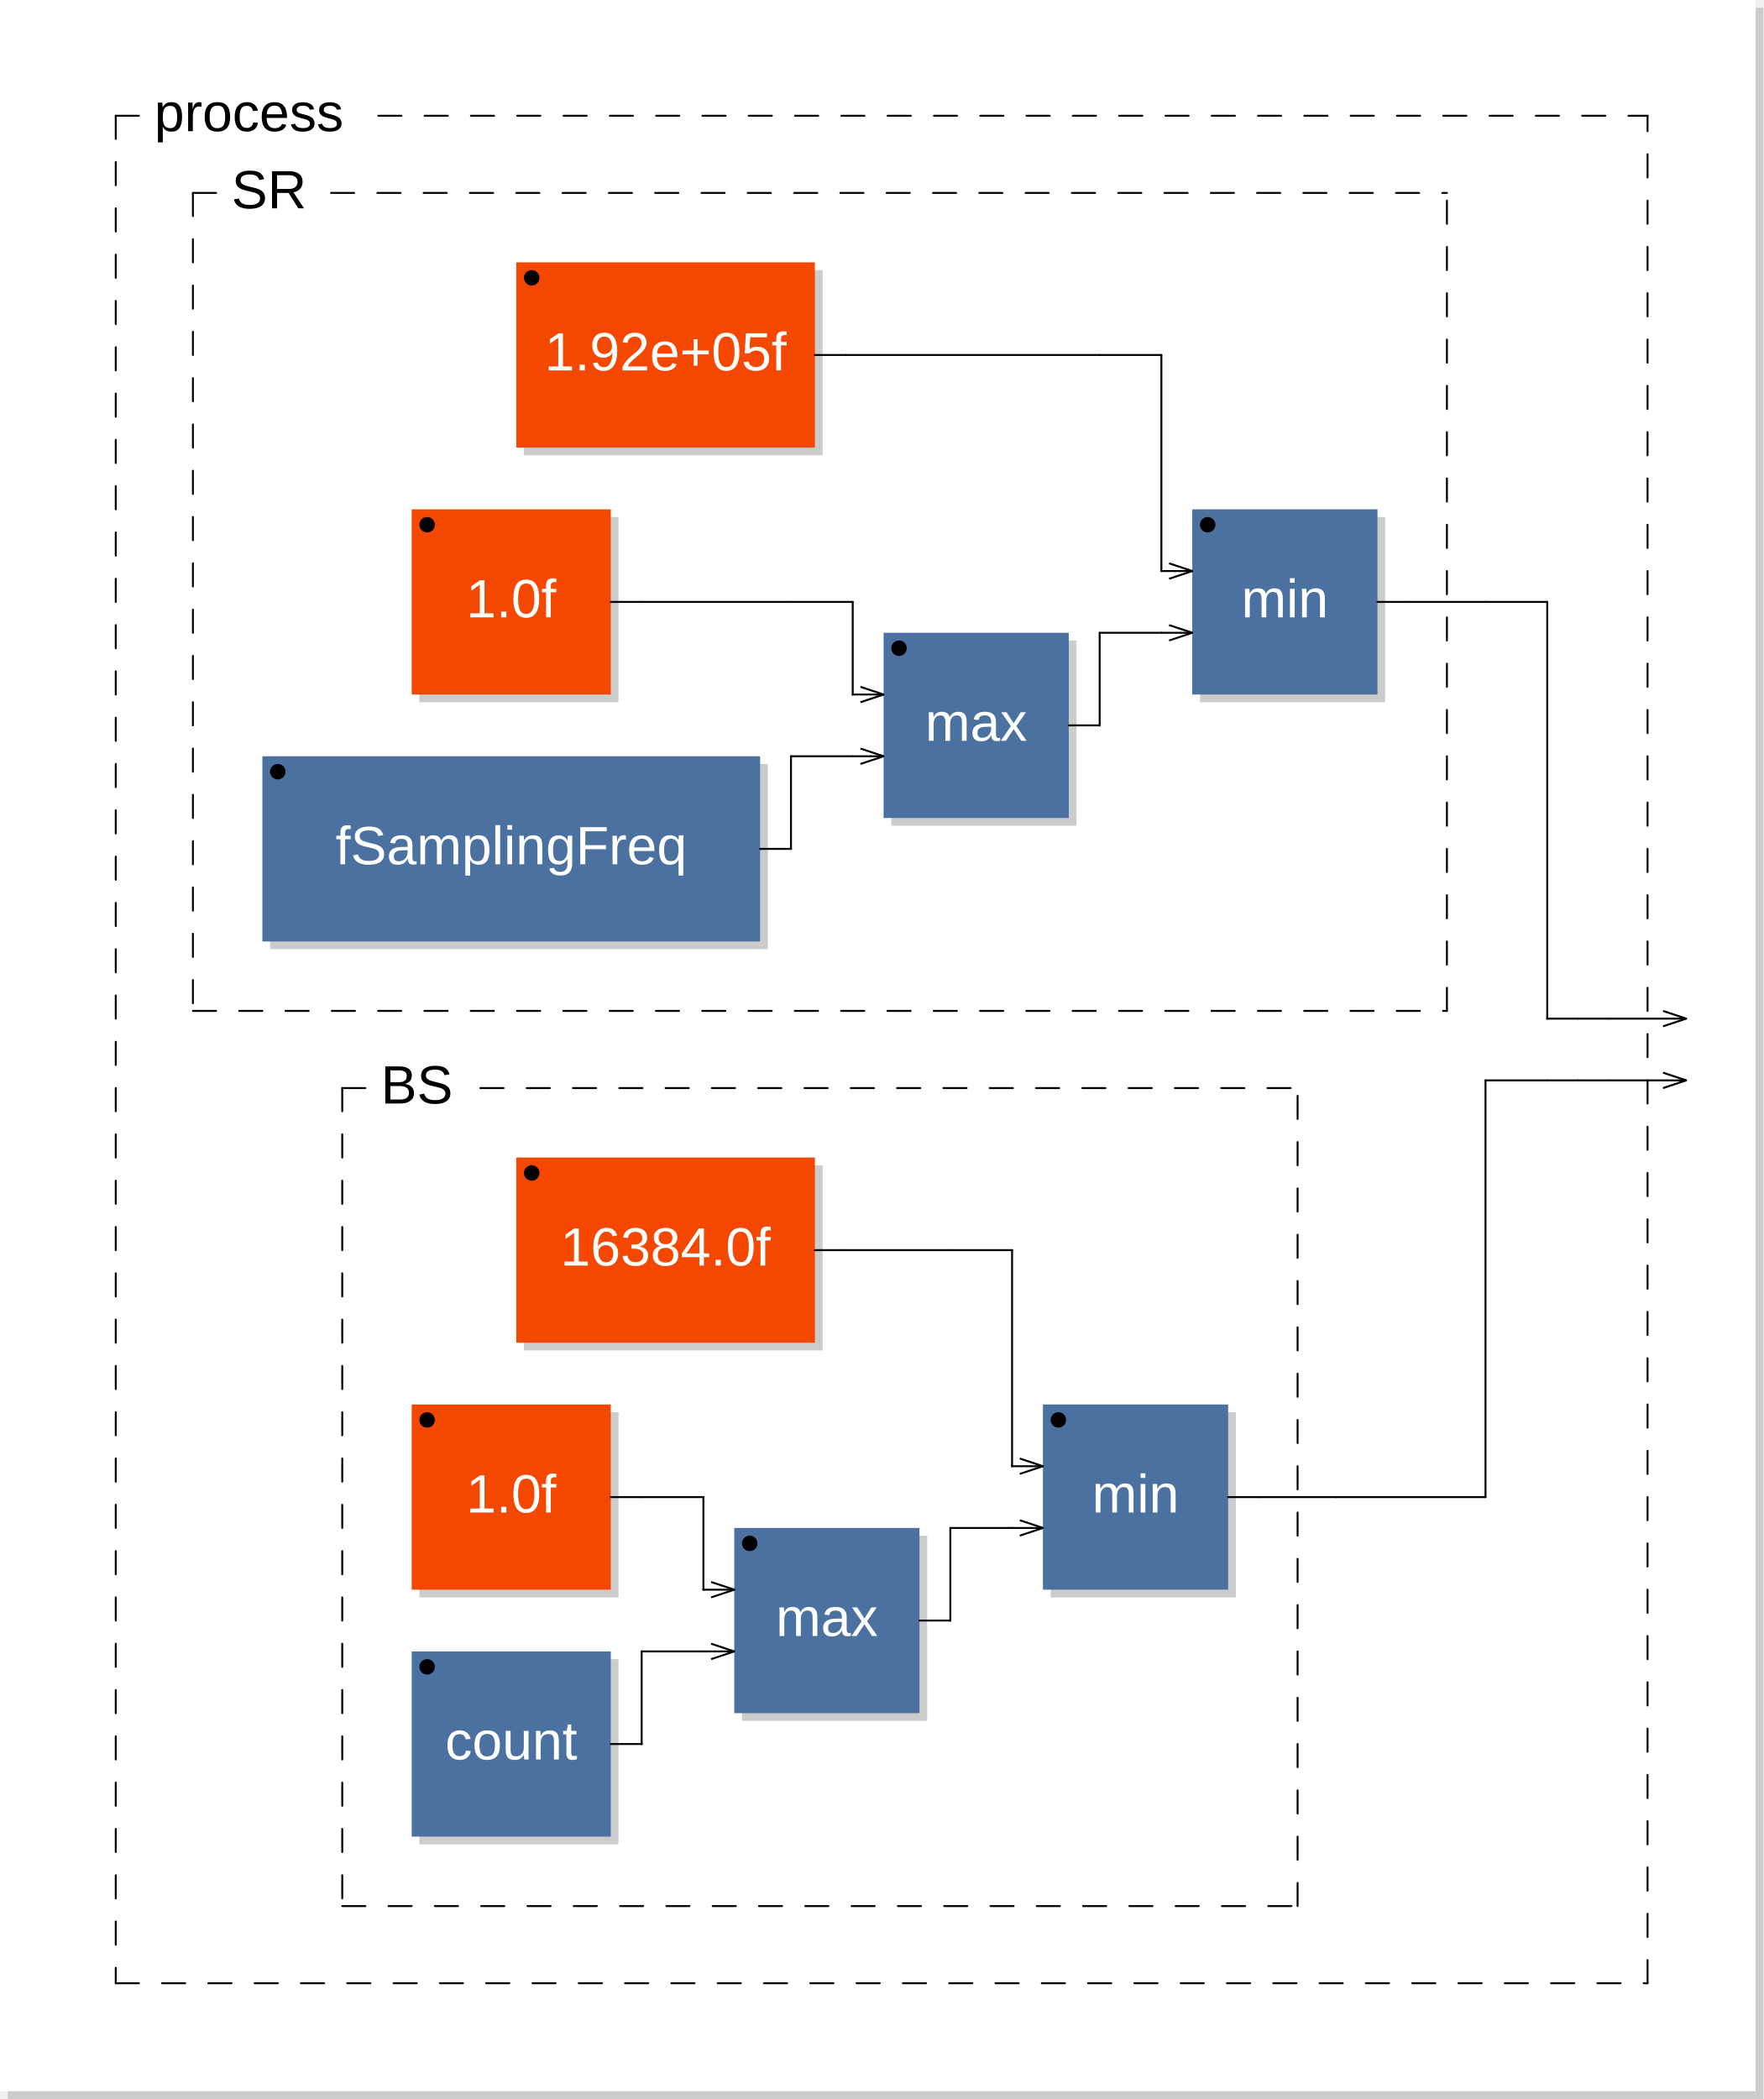
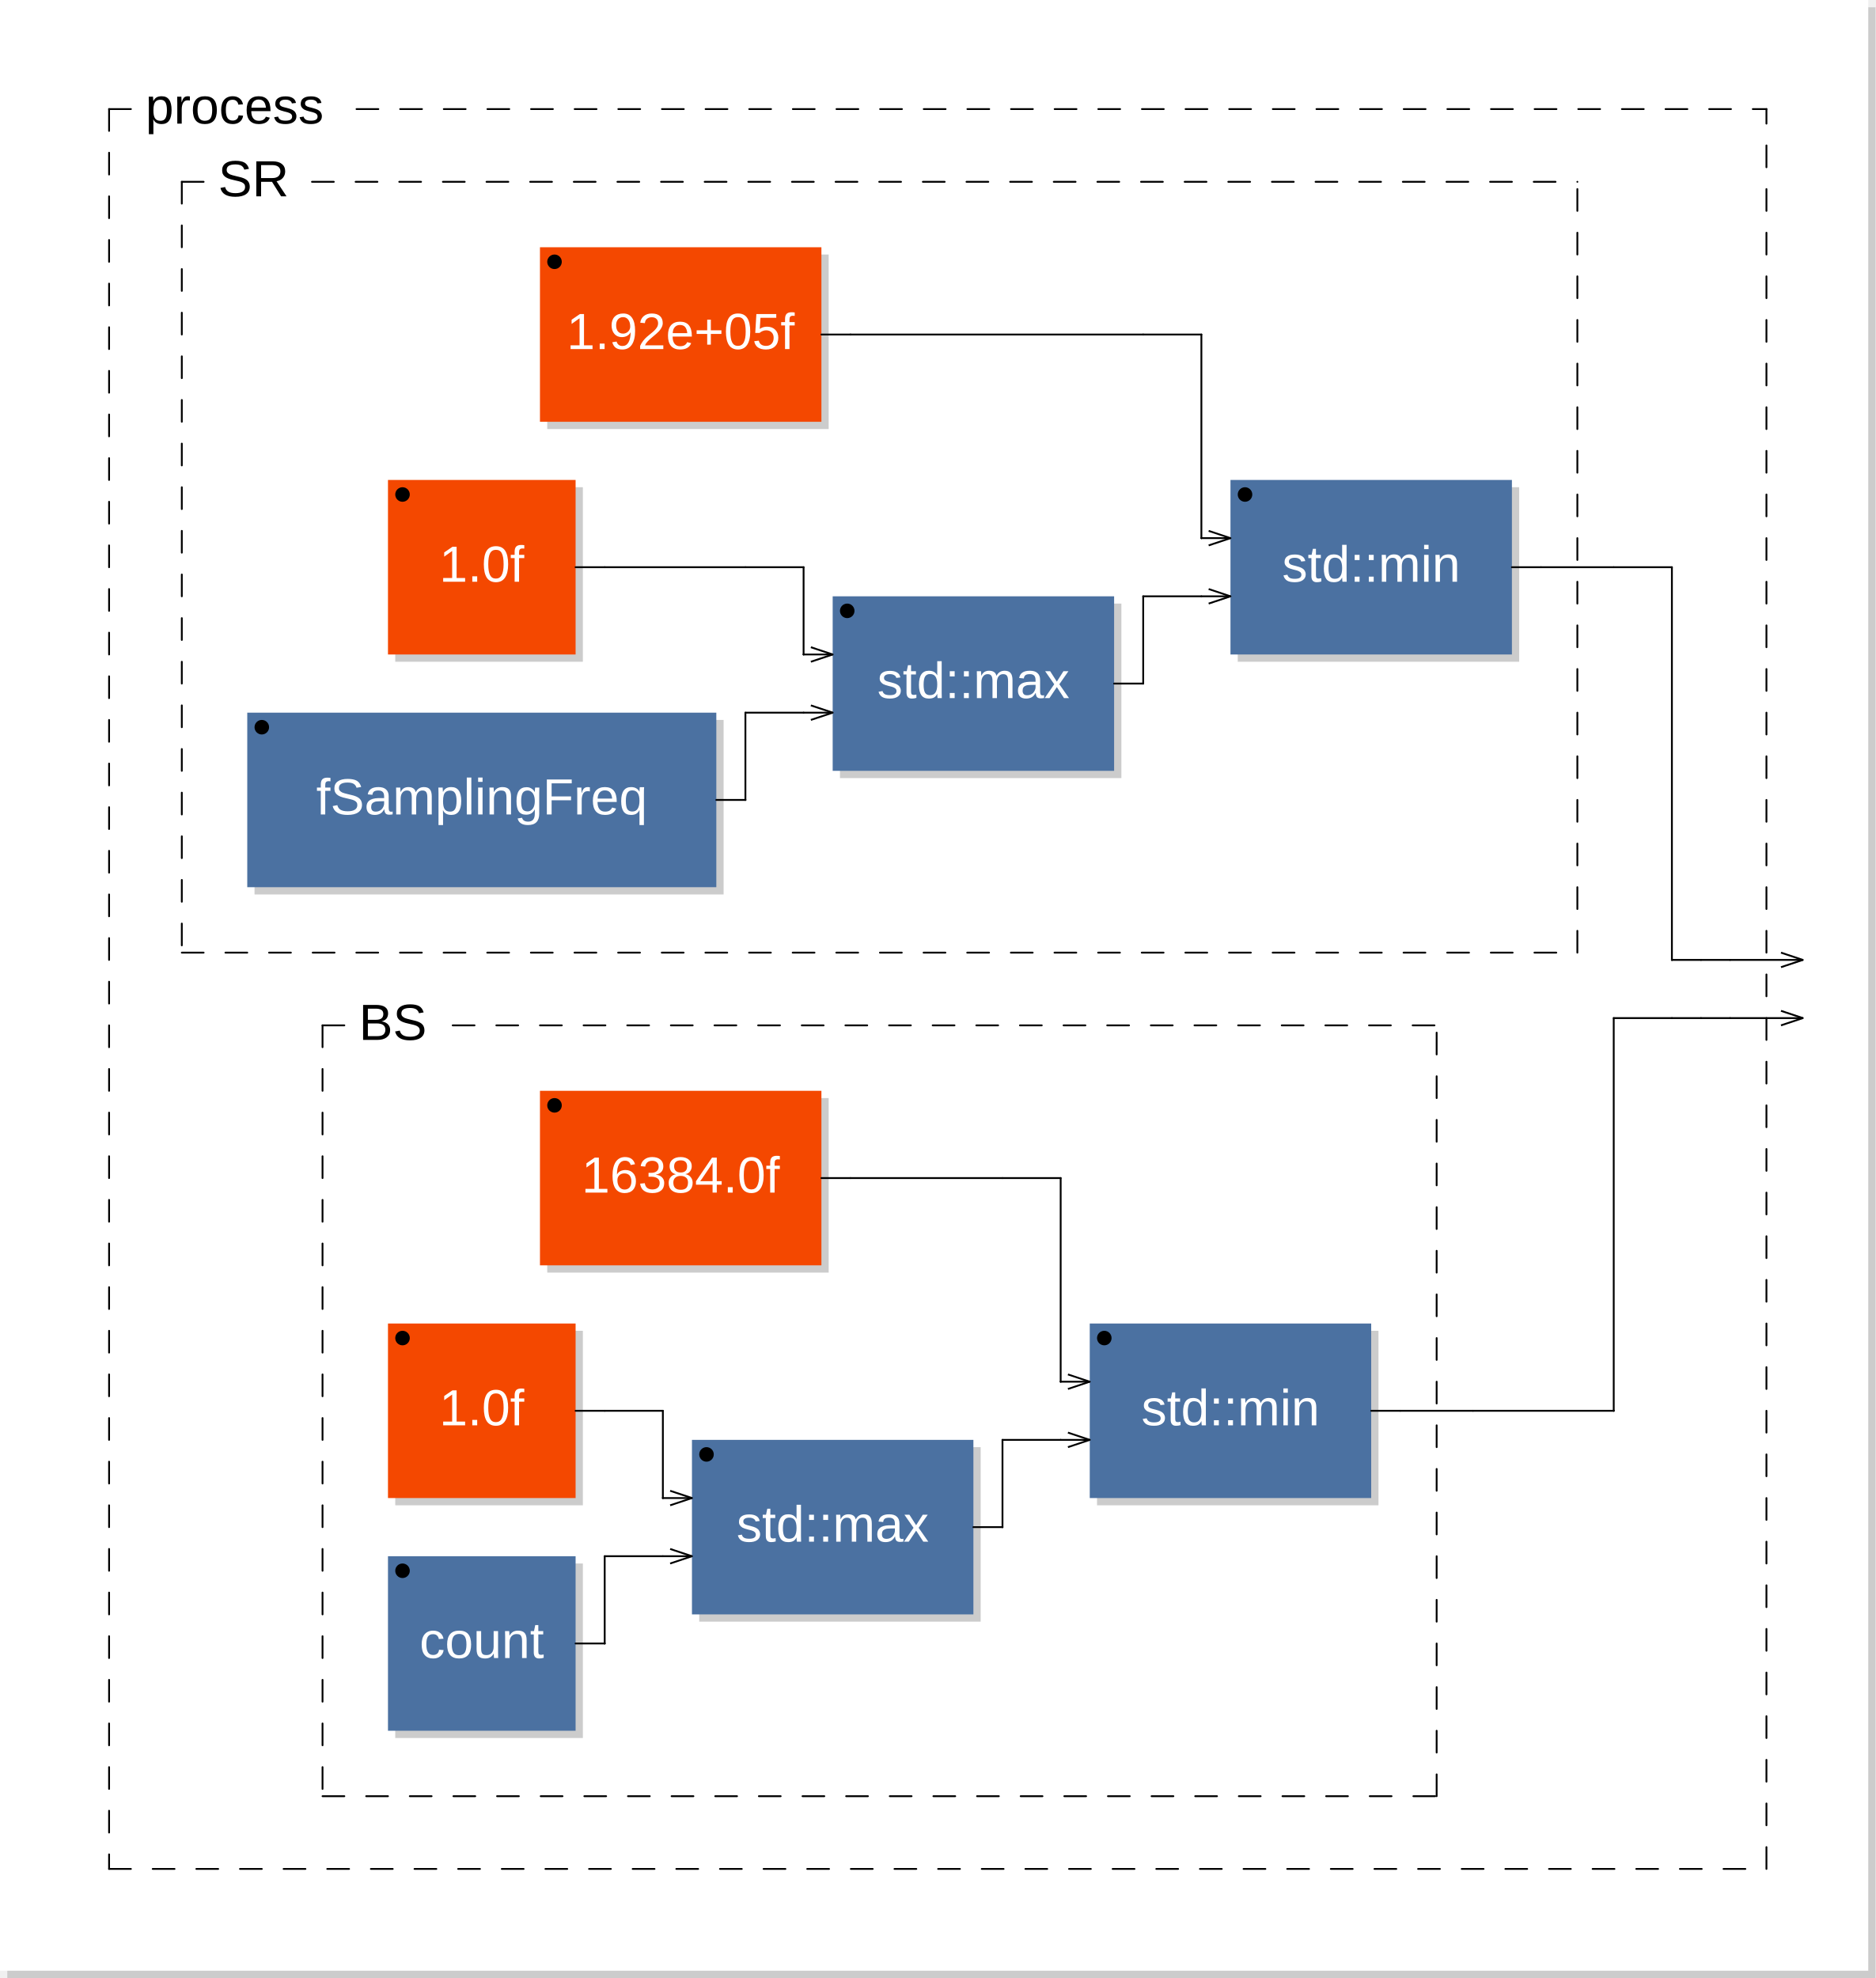
- <svg xmlns="http://www.w3.org/2000/svg" viewBox="0 0 228.5 272" width="114.25mm" height="136mm" version="1.1">
-   <rect x="1" y="1" width="227.5" height="271" rx="0" ry="0" style="stroke:none;fill:#cccccc;" />
-   <rect x="0" y="0" width="227.5" height="271" rx="0" ry="0" style="stroke:none;fill:#ffffff;" />
+ <svg xmlns="http://www.w3.org/2000/svg" viewBox="0 0 257.9 272" width="128.95mm" height="136mm" version="1.1">
+   <rect x="1" y="1" width="256.9" height="271" rx="0" ry="0" style="stroke:none;fill:#cccccc;" />
+   <rect x="0" y="0" width="256.9" height="271" rx="0" ry="0" style="stroke:none;fill:#ffffff;" />
  <text x="10" y="7" font-family="Arial" font-size="7" />
-   <rect x="67.9" y="35" width="38.7" height="24" rx="0" ry="0" style="stroke:none;fill:#cccccc;" />
-   <rect x="66.9" y="34" width="38.7" height="24" rx="0" ry="0" style="stroke:none;fill:#f44800;" />
-   <text x="86.25" y="48" font-family="Arial" font-size="7" text-anchor="middle" fill="#FFFFFF">1.92e+05f</text>
-   <circle cx="68.9" cy="36" r="1" />
+   <rect x="75.25" y="35" width="38.7" height="24" rx="0" ry="0" style="stroke:none;fill:#cccccc;" />
+   <rect x="74.25" y="34" width="38.7" height="24" rx="0" ry="0" style="stroke:none;fill:#f44800;" />
+   <text x="93.6" y="48" font-family="Arial" font-size="7" text-anchor="middle" fill="#FFFFFF">1.92e+05f</text>
+   <circle cx="76.25" cy="36" r="1" />
  <rect x="54.35" y="67" width="25.8" height="24" rx="0" ry="0" style="stroke:none;fill:#cccccc;" />
  <rect x="53.35" y="66" width="25.8" height="24" rx="0" ry="0" style="stroke:none;fill:#f44800;" />
  <text x="66.25" y="80" font-family="Arial" font-size="7" text-anchor="middle" fill="#FFFFFF">1.0f</text>
  <circle cx="55.35" cy="68" r="1" />
  <rect x="35" y="99" width="64.5" height="24" rx="0" ry="0" style="stroke:none;fill:#cccccc;" />
  <rect x="34" y="98" width="64.5" height="24" rx="0" ry="0" style="stroke:none;fill:#4B71A1;" />
  <text x="66.25" y="112" font-family="Arial" font-size="7" text-anchor="middle" fill="#FFFFFF">fSamplingFreq</text>
  <circle cx="36" cy="100" r="1" />
-   <rect x="115.5" y="83" width="24" height="24" rx="0" ry="0" style="stroke:none;fill:#cccccc;" />
-   <rect x="114.5" y="82" width="24" height="24" rx="0" ry="0" style="stroke:none;fill:#4B71A1;" />
-   <text x="126.5" y="96" font-family="Arial" font-size="7" text-anchor="middle" fill="#FFFFFF">max</text>
+   <rect x="115.5" y="83" width="38.7" height="24" rx="0" ry="0" style="stroke:none;fill:#cccccc;" />
+   <rect x="114.5" y="82" width="38.7" height="24" rx="0" ry="0" style="stroke:none;fill:#4B71A1;" />
+   <text x="133.85" y="96" font-family="Arial" font-size="7" text-anchor="middle" fill="#FFFFFF">std::max</text>
  <circle cx="116.5" cy="84" r="1" />
  <line x1="111.5" y1="89" x2="114.5" y2="90" transform="rotate(0,114.5,90)" style="stroke: black; stroke-width:0.25;" />
  <line x1="111.5" y1="91" x2="114.5" y2="90" transform="rotate(0,114.5,90)" style="stroke: black; stroke-width:0.25;" />
  <line x1="111.5" y1="97" x2="114.5" y2="98" transform="rotate(0,114.5,98)" style="stroke: black; stroke-width:0.25;" />
  <line x1="111.5" y1="99" x2="114.5" y2="98" transform="rotate(0,114.5,98)" style="stroke: black; stroke-width:0.25;" />
-   <rect x="155.5" y="67" width="24" height="24" rx="0" ry="0" style="stroke:none;fill:#cccccc;" />
-   <rect x="154.5" y="66" width="24" height="24" rx="0" ry="0" style="stroke:none;fill:#4B71A1;" />
-   <text x="166.5" y="80" font-family="Arial" font-size="7" text-anchor="middle" fill="#FFFFFF">min</text>
-   <circle cx="156.5" cy="68" r="1" />
-   <line x1="151.5" y1="73" x2="154.5" y2="74" transform="rotate(0,154.5,74)" style="stroke: black; stroke-width:0.25;" />
-   <line x1="151.5" y1="75" x2="154.5" y2="74" transform="rotate(0,154.5,74)" style="stroke: black; stroke-width:0.25;" />
-   <line x1="151.5" y1="81" x2="154.5" y2="82" transform="rotate(0,154.5,82)" style="stroke: black; stroke-width:0.25;" />
-   <line x1="151.5" y1="83" x2="154.5" y2="82" transform="rotate(0,154.5,82)" style="stroke: black; stroke-width:0.25;" />
+   <rect x="170.2" y="67" width="38.7" height="24" rx="0" ry="0" style="stroke:none;fill:#cccccc;" />
+   <rect x="169.2" y="66" width="38.7" height="24" rx="0" ry="0" style="stroke:none;fill:#4B71A1;" />
+   <text x="188.55" y="80" font-family="Arial" font-size="7" text-anchor="middle" fill="#FFFFFF">std::min</text>
+   <circle cx="171.2" cy="68" r="1" />
+   <line x1="166.2" y1="73" x2="169.2" y2="74" transform="rotate(0,169.2,74)" style="stroke: black; stroke-width:0.25;" />
+   <line x1="166.2" y1="75" x2="169.2" y2="74" transform="rotate(0,169.2,74)" style="stroke: black; stroke-width:0.25;" />
+   <line x1="166.2" y1="81" x2="169.2" y2="82" transform="rotate(0,169.2,82)" style="stroke: black; stroke-width:0.25;" />
+   <line x1="166.2" y1="83" x2="169.2" y2="82" transform="rotate(0,169.2,82)" style="stroke: black; stroke-width:0.25;" />
  <line x1="25" y1="25" x2="25" y2="131" style="stroke: black; stroke-linecap:round; stroke-width:0.25; stroke-dasharray:3,3;" />
-   <line x1="25" y1="131" x2="187.5" y2="131" style="stroke: black; stroke-linecap:round; stroke-width:0.25; stroke-dasharray:3,3;" />
-   <line x1="187.5" y1="131" x2="187.5" y2="25" style="stroke: black; stroke-linecap:round; stroke-width:0.25; stroke-dasharray:3,3;" />
+   <line x1="25" y1="131" x2="216.9" y2="131" style="stroke: black; stroke-linecap:round; stroke-width:0.25; stroke-dasharray:3,3;" />
+   <line x1="216.9" y1="131" x2="216.9" y2="25" style="stroke: black; stroke-linecap:round; stroke-width:0.25; stroke-dasharray:3,3;" />
  <line x1="25" y1="25" x2="30" y2="25" style="stroke: black; stroke-linecap:round; stroke-width:0.25; stroke-dasharray:3,3;" />
-   <line x1="42.9" y1="25" x2="187.5" y2="25" style="stroke: black; stroke-linecap:round; stroke-width:0.25; stroke-dasharray:3,3;" />
+   <line x1="42.9" y1="25" x2="216.9" y2="25" style="stroke: black; stroke-linecap:round; stroke-width:0.25; stroke-dasharray:3,3;" />
  <text x="30" y="27" font-family="Arial" font-size="7">SR</text>
-   <rect x="67.9" y="151" width="38.7" height="24" rx="0" ry="0" style="stroke:none;fill:#cccccc;" />
-   <rect x="66.9" y="150" width="38.7" height="24" rx="0" ry="0" style="stroke:none;fill:#f44800;" />
-   <text x="86.25" y="164" font-family="Arial" font-size="7" text-anchor="middle" fill="#FFFFFF">16384.0f</text>
-   <circle cx="68.9" cy="152" r="1" />
+   <rect x="75.25" y="151" width="38.7" height="24" rx="0" ry="0" style="stroke:none;fill:#cccccc;" />
+   <rect x="74.25" y="150" width="38.7" height="24" rx="0" ry="0" style="stroke:none;fill:#f44800;" />
+   <text x="93.6" y="164" font-family="Arial" font-size="7" text-anchor="middle" fill="#FFFFFF">16384.0f</text>
+   <circle cx="76.25" cy="152" r="1" />
  <rect x="54.35" y="183" width="25.8" height="24" rx="0" ry="0" style="stroke:none;fill:#cccccc;" />
  <rect x="53.35" y="182" width="25.8" height="24" rx="0" ry="0" style="stroke:none;fill:#f44800;" />
  <text x="66.25" y="196" font-family="Arial" font-size="7" text-anchor="middle" fill="#FFFFFF">1.0f</text>
  <circle cx="55.35" cy="184" r="1" />
  <rect x="54.35" y="215" width="25.8" height="24" rx="0" ry="0" style="stroke:none;fill:#cccccc;" />
  <rect x="53.35" y="214" width="25.8" height="24" rx="0" ry="0" style="stroke:none;fill:#4B71A1;" />
  <text x="66.25" y="228" font-family="Arial" font-size="7" text-anchor="middle" fill="#FFFFFF">count</text>
  <circle cx="55.35" cy="216" r="1" />
-   <rect x="96.15" y="199" width="24" height="24" rx="0" ry="0" style="stroke:none;fill:#cccccc;" />
-   <rect x="95.15" y="198" width="24" height="24" rx="0" ry="0" style="stroke:none;fill:#4B71A1;" />
-   <text x="107.15" y="212" font-family="Arial" font-size="7" text-anchor="middle" fill="#FFFFFF">max</text>
+   <rect x="96.15" y="199" width="38.7" height="24" rx="0" ry="0" style="stroke:none;fill:#cccccc;" />
+   <rect x="95.15" y="198" width="38.7" height="24" rx="0" ry="0" style="stroke:none;fill:#4B71A1;" />
+   <text x="114.5" y="212" font-family="Arial" font-size="7" text-anchor="middle" fill="#FFFFFF">std::max</text>
  <circle cx="97.15" cy="200" r="1" />
  <line x1="92.15" y1="205" x2="95.15" y2="206" transform="rotate(0,95.15,206)" style="stroke: black; stroke-width:0.25;" />
  <line x1="92.15" y1="207" x2="95.15" y2="206" transform="rotate(0,95.15,206)" style="stroke: black; stroke-width:0.25;" />
  <line x1="92.15" y1="213" x2="95.15" y2="214" transform="rotate(0,95.15,214)" style="stroke: black; stroke-width:0.25;" />
  <line x1="92.15" y1="215" x2="95.15" y2="214" transform="rotate(0,95.15,214)" style="stroke: black; stroke-width:0.25;" />
-   <rect x="136.15" y="183" width="24" height="24" rx="0" ry="0" style="stroke:none;fill:#cccccc;" />
-   <rect x="135.15" y="182" width="24" height="24" rx="0" ry="0" style="stroke:none;fill:#4B71A1;" />
-   <text x="147.15" y="196" font-family="Arial" font-size="7" text-anchor="middle" fill="#FFFFFF">min</text>
-   <circle cx="137.15" cy="184" r="1" />
-   <line x1="132.15" y1="189" x2="135.15" y2="190" transform="rotate(0,135.15,190)" style="stroke: black; stroke-width:0.25;" />
-   <line x1="132.15" y1="191" x2="135.15" y2="190" transform="rotate(0,135.15,190)" style="stroke: black; stroke-width:0.25;" />
-   <line x1="132.15" y1="197" x2="135.15" y2="198" transform="rotate(0,135.15,198)" style="stroke: black; stroke-width:0.25;" />
-   <line x1="132.15" y1="199" x2="135.15" y2="198" transform="rotate(0,135.15,198)" style="stroke: black; stroke-width:0.25;" />
+   <rect x="150.85" y="183" width="38.7" height="24" rx="0" ry="0" style="stroke:none;fill:#cccccc;" />
+   <rect x="149.85" y="182" width="38.7" height="24" rx="0" ry="0" style="stroke:none;fill:#4B71A1;" />
+   <text x="169.2" y="196" font-family="Arial" font-size="7" text-anchor="middle" fill="#FFFFFF">std::min</text>
+   <circle cx="151.85" cy="184" r="1" />
+   <line x1="146.85" y1="189" x2="149.85" y2="190" transform="rotate(0,149.85,190)" style="stroke: black; stroke-width:0.25;" />
+   <line x1="146.85" y1="191" x2="149.85" y2="190" transform="rotate(0,149.85,190)" style="stroke: black; stroke-width:0.25;" />
+   <line x1="146.85" y1="197" x2="149.85" y2="198" transform="rotate(0,149.85,198)" style="stroke: black; stroke-width:0.25;" />
+   <line x1="146.85" y1="199" x2="149.85" y2="198" transform="rotate(0,149.85,198)" style="stroke: black; stroke-width:0.25;" />
  <line x1="44.35" y1="141" x2="44.35" y2="247" style="stroke: black; stroke-linecap:round; stroke-width:0.25; stroke-dasharray:3,3;" />
-   <line x1="44.35" y1="247" x2="168.15" y2="247" style="stroke: black; stroke-linecap:round; stroke-width:0.25; stroke-dasharray:3,3;" />
-   <line x1="168.15" y1="247" x2="168.15" y2="141" style="stroke: black; stroke-linecap:round; stroke-width:0.25; stroke-dasharray:3,3;" />
+   <line x1="44.35" y1="247" x2="197.55" y2="247" style="stroke: black; stroke-linecap:round; stroke-width:0.25; stroke-dasharray:3,3;" />
+   <line x1="197.55" y1="247" x2="197.55" y2="141" style="stroke: black; stroke-linecap:round; stroke-width:0.25; stroke-dasharray:3,3;" />
  <line x1="44.35" y1="141" x2="49.35" y2="141" style="stroke: black; stroke-linecap:round; stroke-width:0.25; stroke-dasharray:3,3;" />
-   <line x1="62.25" y1="141" x2="168.15" y2="141" style="stroke: black; stroke-linecap:round; stroke-width:0.25; stroke-dasharray:3,3;" />
+   <line x1="62.25" y1="141" x2="197.55" y2="141" style="stroke: black; stroke-linecap:round; stroke-width:0.25; stroke-dasharray:3,3;" />
  <text x="49.35" y="143" font-family="Arial" font-size="7">BS</text>
  <line x1="15" y1="15" x2="15" y2="257" style="stroke: black; stroke-linecap:round; stroke-width:0.25; stroke-dasharray:3,3;" />
-   <line x1="15" y1="257" x2="213.5" y2="257" style="stroke: black; stroke-linecap:round; stroke-width:0.25; stroke-dasharray:3,3;" />
-   <line x1="213.5" y1="257" x2="213.5" y2="15" style="stroke: black; stroke-linecap:round; stroke-width:0.25; stroke-dasharray:3,3;" />
+   <line x1="15" y1="257" x2="242.9" y2="257" style="stroke: black; stroke-linecap:round; stroke-width:0.25; stroke-dasharray:3,3;" />
+   <line x1="242.9" y1="257" x2="242.9" y2="15" style="stroke: black; stroke-linecap:round; stroke-width:0.25; stroke-dasharray:3,3;" />
  <line x1="15" y1="15" x2="20" y2="15" style="stroke: black; stroke-linecap:round; stroke-width:0.25; stroke-dasharray:3,3;" />
-   <line x1="49.025" y1="15" x2="213.5" y2="15" style="stroke: black; stroke-linecap:round; stroke-width:0.25; stroke-dasharray:3,3;" />
+   <line x1="49.025" y1="15" x2="242.9" y2="15" style="stroke: black; stroke-linecap:round; stroke-width:0.25; stroke-dasharray:3,3;" />
  <text x="20" y="17" font-family="Arial" font-size="7">process</text>
-   <line x1="215.5" y1="131" x2="218.5" y2="132" transform="rotate(0,218.5,132)" style="stroke: black; stroke-width:0.25;" />
-   <line x1="215.5" y1="133" x2="218.5" y2="132" transform="rotate(0,218.5,132)" style="stroke: black; stroke-width:0.25;" />
-   <line x1="215.5" y1="139" x2="218.5" y2="140" transform="rotate(0,218.5,140)" style="stroke: black; stroke-width:0.25;" />
-   <line x1="215.5" y1="141" x2="218.5" y2="140" transform="rotate(0,218.5,140)" style="stroke: black; stroke-width:0.25;" />
+   <line x1="244.9" y1="131" x2="247.9" y2="132" transform="rotate(0,247.9,132)" style="stroke: black; stroke-width:0.25;" />
+   <line x1="244.9" y1="133" x2="247.9" y2="132" transform="rotate(0,247.9,132)" style="stroke: black; stroke-width:0.25;" />
+   <line x1="244.9" y1="139" x2="247.9" y2="140" transform="rotate(0,247.9,140)" style="stroke: black; stroke-width:0.25;" />
+   <line x1="244.9" y1="141" x2="247.9" y2="140" transform="rotate(0,247.9,140)" style="stroke: black; stroke-width:0.25;" />
  <line x1="79.15" y1="194" x2="83.15" y2="194" style="stroke:black; stroke-linecap:round; stroke-width:0.25;" />
  <line x1="79.15" y1="226" x2="83.15" y2="226" style="stroke:black; stroke-linecap:round; stroke-width:0.25;" />
  <line x1="79.15" y1="78" x2="83.15" y2="78" style="stroke:black; stroke-linecap:round; stroke-width:0.25;" />
  <line x1="83.15" y1="194" x2="91.15" y2="194" style="stroke:black; stroke-linecap:round; stroke-width:0.25;" />
  <line x1="83.15" y1="214" x2="91.15" y2="214" style="stroke:black; stroke-linecap:round; stroke-width:0.25;" />
  <line x1="83.15" y1="226" x2="83.15" y2="214" style="stroke:black; stroke-linecap:round; stroke-width:0.25;" />
  <line x1="83.15" y1="226" x2="83.15" y2="226" style="stroke:black; stroke-linecap:round; stroke-width:0.25;" />
  <line x1="83.15" y1="78" x2="102.5" y2="78" style="stroke:black; stroke-linecap:round; stroke-width:0.25;" />
  <line x1="91.15" y1="194" x2="91.15" y2="206" style="stroke:black; stroke-linecap:round; stroke-width:0.25;" />
  <line x1="91.15" y1="206" x2="91.15" y2="206" style="stroke:black; stroke-linecap:round; stroke-width:0.25;" />
  <line x1="91.15" y1="206" x2="95.15" y2="206" style="stroke:black; stroke-linecap:round; stroke-width:0.25;" />
  <line x1="91.15" y1="214" x2="95.15" y2="214" style="stroke:black; stroke-linecap:round; stroke-width:0.25;" />
  <line x1="98.5" y1="110" x2="102.5" y2="110" style="stroke:black; stroke-linecap:round; stroke-width:0.25;" />
  <line x1="102.5" y1="78" x2="110.5" y2="78" style="stroke:black; stroke-linecap:round; stroke-width:0.25;" />
  <line x1="102.5" y1="98" x2="110.5" y2="98" style="stroke:black; stroke-linecap:round; stroke-width:0.25;" />
  <line x1="102.5" y1="110" x2="102.5" y2="98" style="stroke:black; stroke-linecap:round; stroke-width:0.25;" />
  <line x1="102.5" y1="110" x2="102.5" y2="110" style="stroke:black; stroke-linecap:round; stroke-width:0.25;" />
-   <line x1="105.6" y1="46" x2="109.6" y2="46" style="stroke:black; stroke-linecap:round; stroke-width:0.25;" />
-   <line x1="105.6" y1="162" x2="109.6" y2="162" style="stroke:black; stroke-linecap:round; stroke-width:0.25;" />
-   <line x1="109.6" y1="46" x2="142.5" y2="46" style="stroke:black; stroke-linecap:round; stroke-width:0.25;" />
-   <line x1="109.6" y1="162" x2="123.15" y2="162" style="stroke:black; stroke-linecap:round; stroke-width:0.25;" />
  <line x1="110.5" y1="78" x2="110.5" y2="90" style="stroke:black; stroke-linecap:round; stroke-width:0.25;" />
  <line x1="110.5" y1="90" x2="110.5" y2="90" style="stroke:black; stroke-linecap:round; stroke-width:0.25;" />
  <line x1="110.5" y1="90" x2="114.5" y2="90" style="stroke:black; stroke-linecap:round; stroke-width:0.25;" />
  <line x1="110.5" y1="98" x2="114.5" y2="98" style="stroke:black; stroke-linecap:round; stroke-width:0.25;" />
-   <line x1="119.15" y1="210" x2="123.15" y2="210" style="stroke:black; stroke-linecap:round; stroke-width:0.25;" />
-   <line x1="123.15" y1="162" x2="131.15" y2="162" style="stroke:black; stroke-linecap:round; stroke-width:0.25;" />
-   <line x1="123.15" y1="198" x2="131.15" y2="198" style="stroke:black; stroke-linecap:round; stroke-width:0.25;" />
-   <line x1="123.15" y1="210" x2="123.15" y2="198" style="stroke:black; stroke-linecap:round; stroke-width:0.25;" />
-   <line x1="123.15" y1="210" x2="123.15" y2="210" style="stroke:black; stroke-linecap:round; stroke-width:0.25;" />
-   <line x1="131.15" y1="162" x2="131.15" y2="190" style="stroke:black; stroke-linecap:round; stroke-width:0.25;" />
-   <line x1="131.15" y1="190" x2="131.15" y2="190" style="stroke:black; stroke-linecap:round; stroke-width:0.25;" />
-   <line x1="131.15" y1="190" x2="135.15" y2="190" style="stroke:black; stroke-linecap:round; stroke-width:0.25;" />
-   <line x1="131.15" y1="198" x2="135.15" y2="198" style="stroke:black; stroke-linecap:round; stroke-width:0.25;" />
-   <line x1="138.5" y1="94" x2="142.5" y2="94" style="stroke:black; stroke-linecap:round; stroke-width:0.25;" />
-   <line x1="142.5" y1="46" x2="150.5" y2="46" style="stroke:black; stroke-linecap:round; stroke-width:0.25;" />
-   <line x1="142.5" y1="82" x2="150.5" y2="82" style="stroke:black; stroke-linecap:round; stroke-width:0.25;" />
-   <line x1="142.5" y1="94" x2="142.5" y2="82" style="stroke:black; stroke-linecap:round; stroke-width:0.25;" />
-   <line x1="142.5" y1="94" x2="142.5" y2="94" style="stroke:black; stroke-linecap:round; stroke-width:0.25;" />
-   <line x1="150.5" y1="46" x2="150.5" y2="74" style="stroke:black; stroke-linecap:round; stroke-width:0.25;" />
-   <line x1="150.5" y1="74" x2="150.5" y2="74" style="stroke:black; stroke-linecap:round; stroke-width:0.25;" />
-   <line x1="150.5" y1="74" x2="154.5" y2="74" style="stroke:black; stroke-linecap:round; stroke-width:0.25;" />
-   <line x1="150.5" y1="82" x2="154.5" y2="82" style="stroke:black; stroke-linecap:round; stroke-width:0.25;" />
-   <line x1="159.15" y1="194" x2="163.15" y2="194" style="stroke:black; stroke-linecap:round; stroke-width:0.25;" />
-   <line x1="163.15" y1="194" x2="173.15" y2="194" style="stroke:black; stroke-linecap:round; stroke-width:0.25;" />
-   <line x1="173.15" y1="194" x2="192.5" y2="194" style="stroke:black; stroke-linecap:round; stroke-width:0.25;" />
-   <line x1="178.5" y1="78" x2="182.5" y2="78" style="stroke:black; stroke-linecap:round; stroke-width:0.25;" />
-   <line x1="182.5" y1="78" x2="192.5" y2="78" style="stroke:black; stroke-linecap:round; stroke-width:0.25;" />
-   <line x1="192.5" y1="140" x2="200.5" y2="140" style="stroke:black; stroke-linecap:round; stroke-width:0.25;" />
-   <line x1="192.5" y1="194" x2="192.5" y2="140" style="stroke:black; stroke-linecap:round; stroke-width:0.25;" />
-   <line x1="192.5" y1="194" x2="192.5" y2="194" style="stroke:black; stroke-linecap:round; stroke-width:0.25;" />
-   <line x1="192.5" y1="78" x2="200.5" y2="78" style="stroke:black; stroke-linecap:round; stroke-width:0.25;" />
-   <line x1="200.5" y1="78" x2="200.5" y2="132" style="stroke:black; stroke-linecap:round; stroke-width:0.25;" />
-   <line x1="200.5" y1="132" x2="200.5" y2="132" style="stroke:black; stroke-linecap:round; stroke-width:0.25;" />
-   <line x1="200.5" y1="132" x2="204.5" y2="132" style="stroke:black; stroke-linecap:round; stroke-width:0.25;" />
-   <line x1="200.5" y1="140" x2="204.5" y2="140" style="stroke:black; stroke-linecap:round; stroke-width:0.25;" />
-   <line x1="204.5" y1="132" x2="208.5" y2="132" style="stroke:black; stroke-linecap:round; stroke-width:0.25;" />
-   <line x1="204.5" y1="140" x2="208.5" y2="140" style="stroke:black; stroke-linecap:round; stroke-width:0.25;" />
-   <line x1="208.5" y1="132" x2="218.5" y2="132" style="stroke:black; stroke-linecap:round; stroke-width:0.25;" />
-   <line x1="208.5" y1="140" x2="218.5" y2="140" style="stroke:black; stroke-linecap:round; stroke-width:0.25;" />
+   <line x1="112.95" y1="46" x2="116.95" y2="46" style="stroke:black; stroke-linecap:round; stroke-width:0.25;" />
+   <line x1="112.95" y1="162" x2="116.95" y2="162" style="stroke:black; stroke-linecap:round; stroke-width:0.25;" />
+   <line x1="116.95" y1="46" x2="157.2" y2="46" style="stroke:black; stroke-linecap:round; stroke-width:0.25;" />
+   <line x1="116.95" y1="162" x2="137.85" y2="162" style="stroke:black; stroke-linecap:round; stroke-width:0.25;" />
+   <line x1="133.85" y1="210" x2="137.85" y2="210" style="stroke:black; stroke-linecap:round; stroke-width:0.25;" />
+   <line x1="137.85" y1="162" x2="145.85" y2="162" style="stroke:black; stroke-linecap:round; stroke-width:0.25;" />
+   <line x1="137.85" y1="198" x2="145.85" y2="198" style="stroke:black; stroke-linecap:round; stroke-width:0.25;" />
+   <line x1="137.85" y1="210" x2="137.85" y2="198" style="stroke:black; stroke-linecap:round; stroke-width:0.25;" />
+   <line x1="137.85" y1="210" x2="137.85" y2="210" style="stroke:black; stroke-linecap:round; stroke-width:0.25;" />
+   <line x1="145.85" y1="162" x2="145.85" y2="190" style="stroke:black; stroke-linecap:round; stroke-width:0.25;" />
+   <line x1="145.85" y1="190" x2="145.85" y2="190" style="stroke:black; stroke-linecap:round; stroke-width:0.25;" />
+   <line x1="145.85" y1="190" x2="149.85" y2="190" style="stroke:black; stroke-linecap:round; stroke-width:0.25;" />
+   <line x1="145.85" y1="198" x2="149.85" y2="198" style="stroke:black; stroke-linecap:round; stroke-width:0.25;" />
+   <line x1="153.2" y1="94" x2="157.2" y2="94" style="stroke:black; stroke-linecap:round; stroke-width:0.25;" />
+   <line x1="157.2" y1="46" x2="165.2" y2="46" style="stroke:black; stroke-linecap:round; stroke-width:0.25;" />
+   <line x1="157.2" y1="82" x2="165.2" y2="82" style="stroke:black; stroke-linecap:round; stroke-width:0.25;" />
+   <line x1="157.2" y1="94" x2="157.2" y2="82" style="stroke:black; stroke-linecap:round; stroke-width:0.25;" />
+   <line x1="157.2" y1="94" x2="157.2" y2="94" style="stroke:black; stroke-linecap:round; stroke-width:0.25;" />
+   <line x1="165.2" y1="46" x2="165.2" y2="74" style="stroke:black; stroke-linecap:round; stroke-width:0.25;" />
+   <line x1="165.2" y1="74" x2="165.2" y2="74" style="stroke:black; stroke-linecap:round; stroke-width:0.25;" />
+   <line x1="165.2" y1="74" x2="169.2" y2="74" style="stroke:black; stroke-linecap:round; stroke-width:0.25;" />
+   <line x1="165.2" y1="82" x2="169.2" y2="82" style="stroke:black; stroke-linecap:round; stroke-width:0.25;" />
+   <line x1="188.55" y1="194" x2="192.55" y2="194" style="stroke:black; stroke-linecap:round; stroke-width:0.25;" />
+   <line x1="192.55" y1="194" x2="202.55" y2="194" style="stroke:black; stroke-linecap:round; stroke-width:0.25;" />
+   <line x1="202.55" y1="194" x2="221.9" y2="194" style="stroke:black; stroke-linecap:round; stroke-width:0.25;" />
+   <line x1="207.9" y1="78" x2="211.9" y2="78" style="stroke:black; stroke-linecap:round; stroke-width:0.25;" />
+   <line x1="211.9" y1="78" x2="221.9" y2="78" style="stroke:black; stroke-linecap:round; stroke-width:0.25;" />
+   <line x1="221.9" y1="78" x2="229.9" y2="78" style="stroke:black; stroke-linecap:round; stroke-width:0.25;" />
+   <line x1="221.9" y1="140" x2="229.9" y2="140" style="stroke:black; stroke-linecap:round; stroke-width:0.25;" />
+   <line x1="221.9" y1="194" x2="221.9" y2="140" style="stroke:black; stroke-linecap:round; stroke-width:0.25;" />
+   <line x1="221.9" y1="194" x2="221.9" y2="194" style="stroke:black; stroke-linecap:round; stroke-width:0.25;" />
+   <line x1="229.9" y1="78" x2="229.9" y2="132" style="stroke:black; stroke-linecap:round; stroke-width:0.25;" />
+   <line x1="229.9" y1="132" x2="229.9" y2="132" style="stroke:black; stroke-linecap:round; stroke-width:0.25;" />
+   <line x1="229.9" y1="132" x2="233.9" y2="132" style="stroke:black; stroke-linecap:round; stroke-width:0.25;" />
+   <line x1="229.9" y1="140" x2="233.9" y2="140" style="stroke:black; stroke-linecap:round; stroke-width:0.25;" />
+   <line x1="233.9" y1="132" x2="237.9" y2="132" style="stroke:black; stroke-linecap:round; stroke-width:0.25;" />
+   <line x1="233.9" y1="140" x2="237.9" y2="140" style="stroke:black; stroke-linecap:round; stroke-width:0.25;" />
+   <line x1="237.9" y1="132" x2="247.9" y2="132" style="stroke:black; stroke-linecap:round; stroke-width:0.25;" />
+   <line x1="237.9" y1="140" x2="247.9" y2="140" style="stroke:black; stroke-linecap:round; stroke-width:0.25;" />
</svg>
